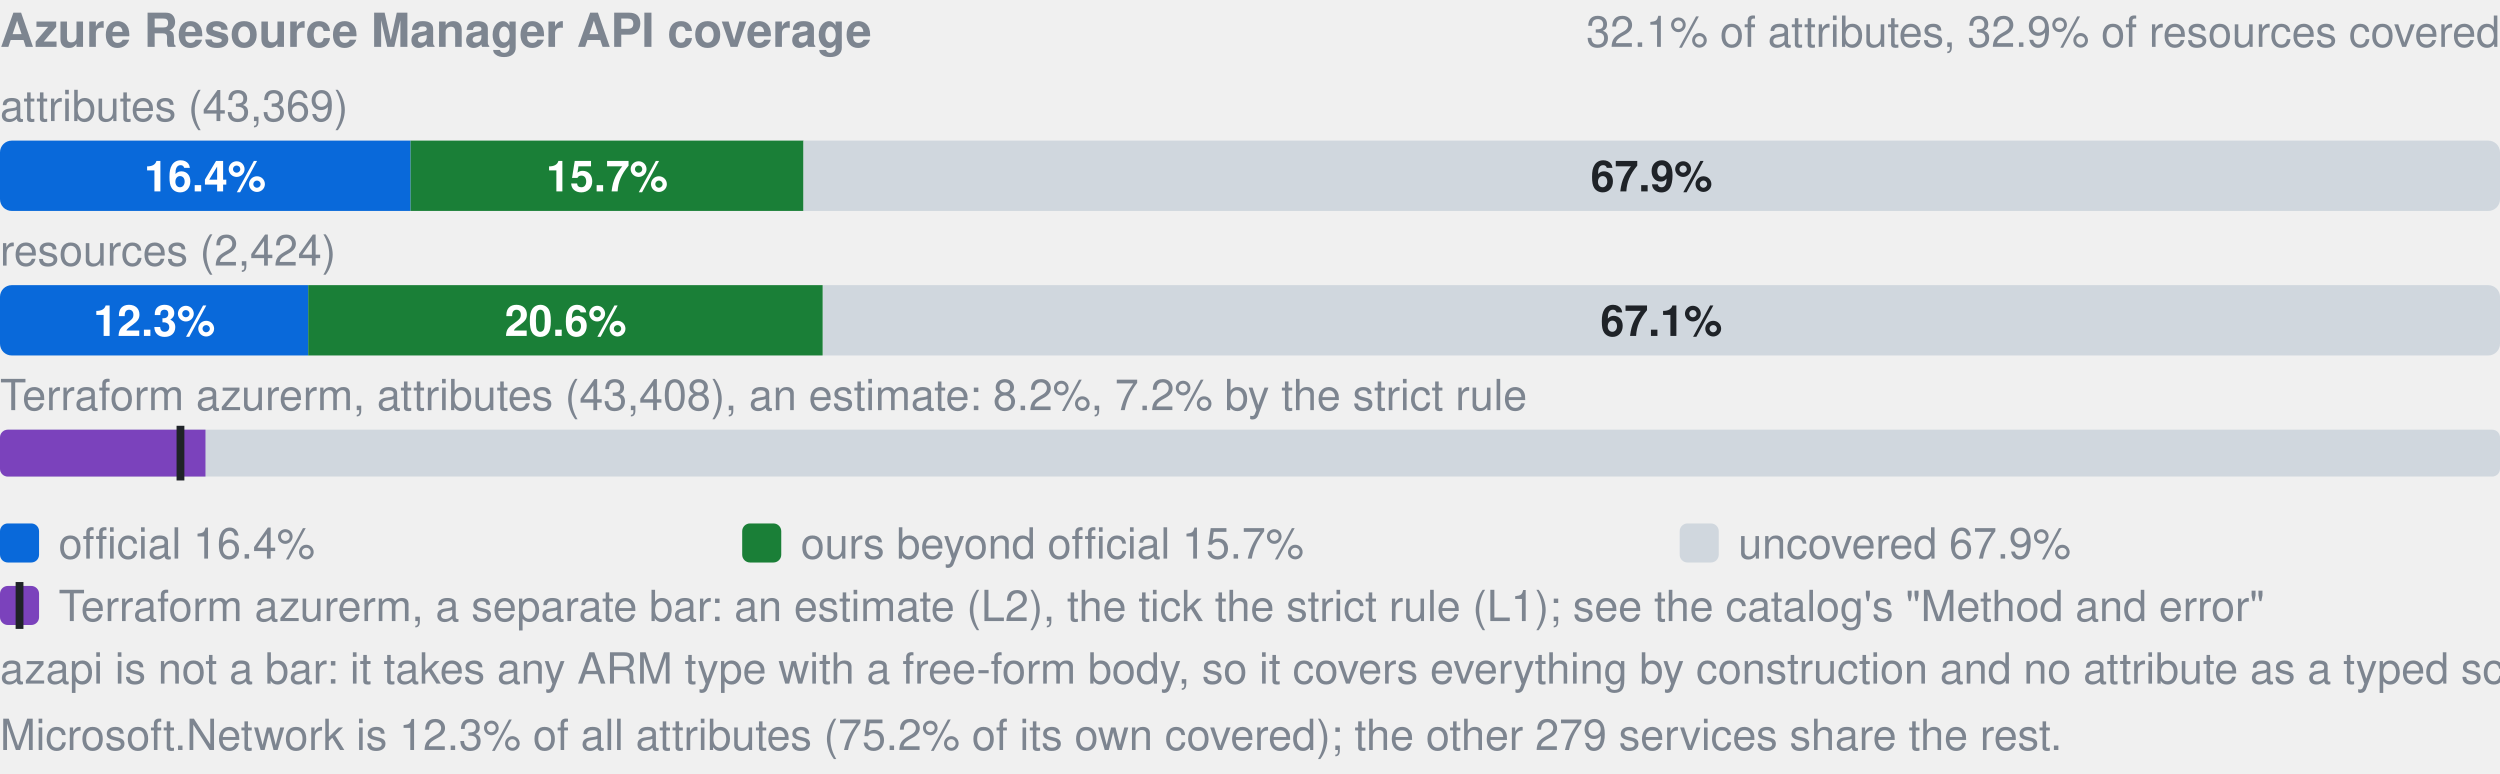
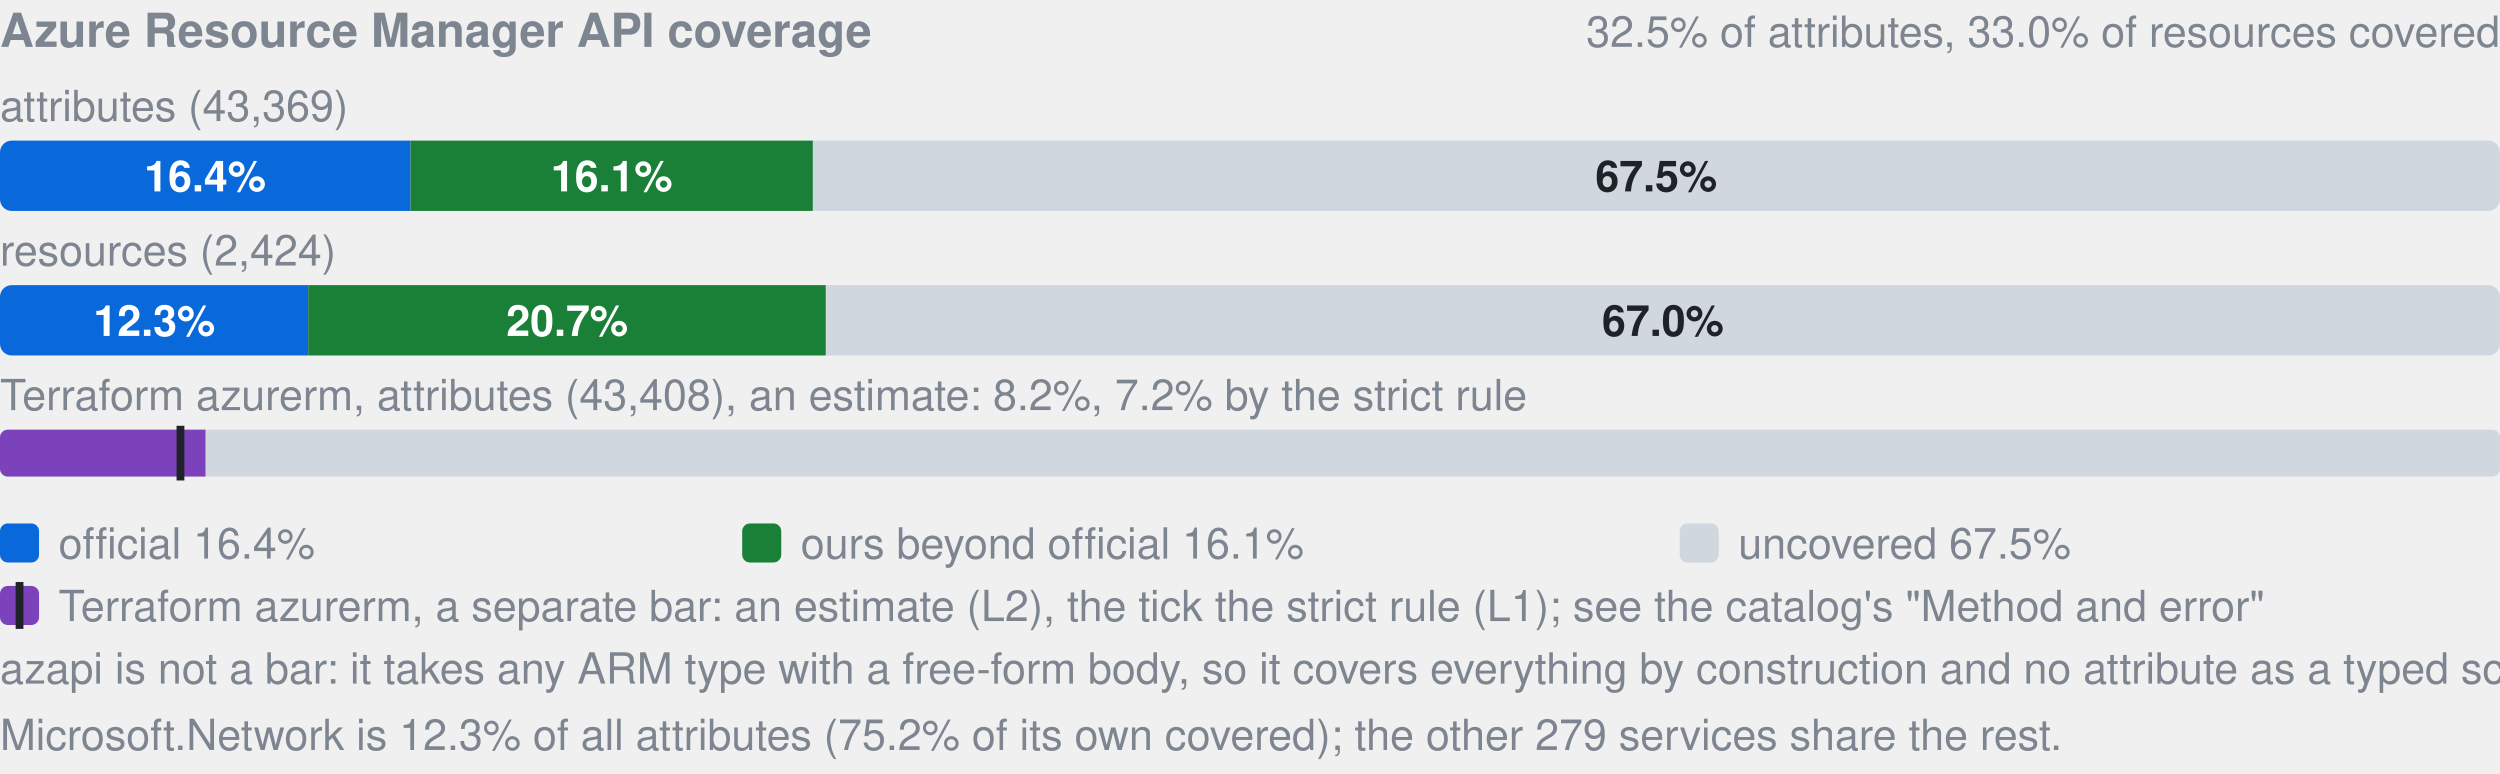
- <svg xmlns="http://www.w3.org/2000/svg" width="640" height="198" viewBox="0 0 640 198" role="img" aria-label="Azure Resource Manager API coverage: by attributes 16.4% official, 15.7% ours beyond official, 67.9% uncovered, of 43369; by resources 12.3% official, 20.6% ours beyond official, 67.1% uncovered, of 2424; Terraform azurerm, an estimate: 8.2% (L2), 7.2% by the strict rule (L1). azapi is not a bar: it takes any ARM type with a free-form body, so it covers everything by construction and no attribute as a typed schema.">
+ <svg xmlns="http://www.w3.org/2000/svg" width="640" height="198" viewBox="0 0 640 198" role="img" aria-label="Azure Resource Manager API coverage: by attributes 16.4% official, 16.1% ours beyond official, 67.5% uncovered, of 43369; by resources 12.3% official, 20.7% ours beyond official, 67.0% uncovered, of 2424; Terraform azurerm, an estimate: 8.2% (L2), 7.2% by the strict rule (L1). azapi is not a bar: it takes any ARM type with a free-form body, so it covers everything by construction and no attribute as a typed schema.">
  <style>text{font-family:-apple-system,BlinkMacSystemFont,"Segoe UI",Helvetica,Arial,sans-serif}.s{font-size:11px;font-weight:600}.t{font-size:11px;fill:#7d8590}.h{font-size:12px;font-weight:600;fill:#7d8590}</style>
  <text x="0" y="12" class="h">Azure Resource Manager API coverage</text>
-   <text x="640" y="12" text-anchor="end" class="t">32.1% of attributes, 32.9% of resources covered</text>
+   <text x="640" y="12" text-anchor="end" class="t">32.5% of attributes, 33.0% of resources covered</text>
  <text x="0" y="31" class="t">attributes (43,369)</text>
  <clipPath id="a">
    <rect x="0.0" y="36.0" width="640.0" height="18.0" rx="3" />
  </clipPath>
  <g clip-path="url(#a)">
    <rect x="0.0" y="36.0" width="105.1" height="18.0" fill="#0969da" />
-     <rect x="105.1" y="36.0" width="100.6" height="18.0" fill="#1a7f37" />
-     <rect x="205.7" y="36.0" width="434.3" height="18.0" fill="#d0d7de" />
+     <rect x="105.1" y="36.0" width="103.0" height="18.0" fill="#1a7f37" />
+     <rect x="208.1" y="36.0" width="431.9" height="18.0" fill="#d0d7de" />
  </g>
  <text x="52.5" y="49.0" text-anchor="middle" fill="#fff" class="s">16.4%</text>
-   <text x="155.4" y="49.0" text-anchor="middle" fill="#fff" class="s">15.7%</text>
-   <text x="422.8" y="49.0" text-anchor="middle" fill="#1f2328" class="s">67.9%</text>
+   <text x="156.6" y="49.0" text-anchor="middle" fill="#fff" class="s">16.1%</text>
+   <text x="424.0" y="49.0" text-anchor="middle" fill="#1f2328" class="s">67.5%</text>
  <text x="0" y="68" class="t">resources (2,424)</text>
  <clipPath id="r">
    <rect x="0.0" y="73.0" width="640.0" height="18.0" rx="3" />
  </clipPath>
  <g clip-path="url(#r)">
    <rect x="0.0" y="73.0" width="78.9" height="18.0" fill="#0969da" />
-     <rect x="78.9" y="73.0" width="131.7" height="18.0" fill="#1a7f37" />
-     <rect x="210.7" y="73.0" width="429.3" height="18.0" fill="#d0d7de" />
+     <rect x="78.9" y="73.0" width="132.5" height="18.0" fill="#1a7f37" />
+     <rect x="211.5" y="73.0" width="428.5" height="18.0" fill="#d0d7de" />
  </g>
  <text x="39.5" y="86.0" text-anchor="middle" fill="#fff" class="s">12.3%</text>
-   <text x="144.8" y="86.0" text-anchor="middle" fill="#fff" class="s">20.6%</text>
-   <text x="425.3" y="86.0" text-anchor="middle" fill="#1f2328" class="s">67.1%</text>
+   <text x="145.2" y="86.0" text-anchor="middle" fill="#fff" class="s">20.7%</text>
+   <text x="425.7" y="86.0" text-anchor="middle" fill="#1f2328" class="s">67.0%</text>
  <text x="0" y="105" class="t">Terraform azurerm, attributes (43,408), an estimate: 8.2%, 7.2% by the strict rule</text>
  <clipPath id="tf">
    <rect x="0.0" y="110.0" width="640.0" height="12.0" rx="2" />
  </clipPath>
  <g clip-path="url(#tf)">
    <rect x="0.0" y="110.0" width="640.0" height="12.0" fill="#d0d7de" />
    <rect x="0.0" y="110.0" width="52.6" height="12.0" fill="#7b42bc" />
  </g>
  <rect x="45.2" y="109.0" width="2" height="14.0" fill="#1f2328" />
  <rect x="0" y="134" width="10" height="10" rx="2" fill="#0969da" />
  <text x="15" y="143" class="t">official 16.4%</text>
  <rect x="190" y="134" width="10" height="10" rx="2" fill="#1a7f37" />
-   <text x="205" y="143" class="t">ours beyond official 15.7%</text>
+   <text x="205" y="143" class="t">ours beyond official 16.1%</text>
  <rect x="430" y="134" width="10" height="10" rx="2" fill="#d0d7de" />
-   <text x="445" y="143" class="t">uncovered 67.9%</text>
+   <text x="445" y="143" class="t">uncovered 67.5%</text>
  <rect x="0" y="150" width="10" height="10" rx="2" fill="#7b42bc" />
  <rect x="4" y="149" width="2" height="12" fill="#1f2328" />
  <text x="15" y="159" class="t">Terraform azurerm, a separate bar: an estimate (L2), the tick the strict rule (L1); see the catalog's "Method and error"</text>
  <text x="0" y="175" class="t">azapi is not a bar: it takes any ARM type with a free-form body, so it covers everything by construction and no attribute as a typed schema.</text>
  <text x="0" y="192" class="t">Microsoft.Network is 12.3% of all attributes (75.2% of its own covered); the other 279 services share the rest.</text>
</svg>
